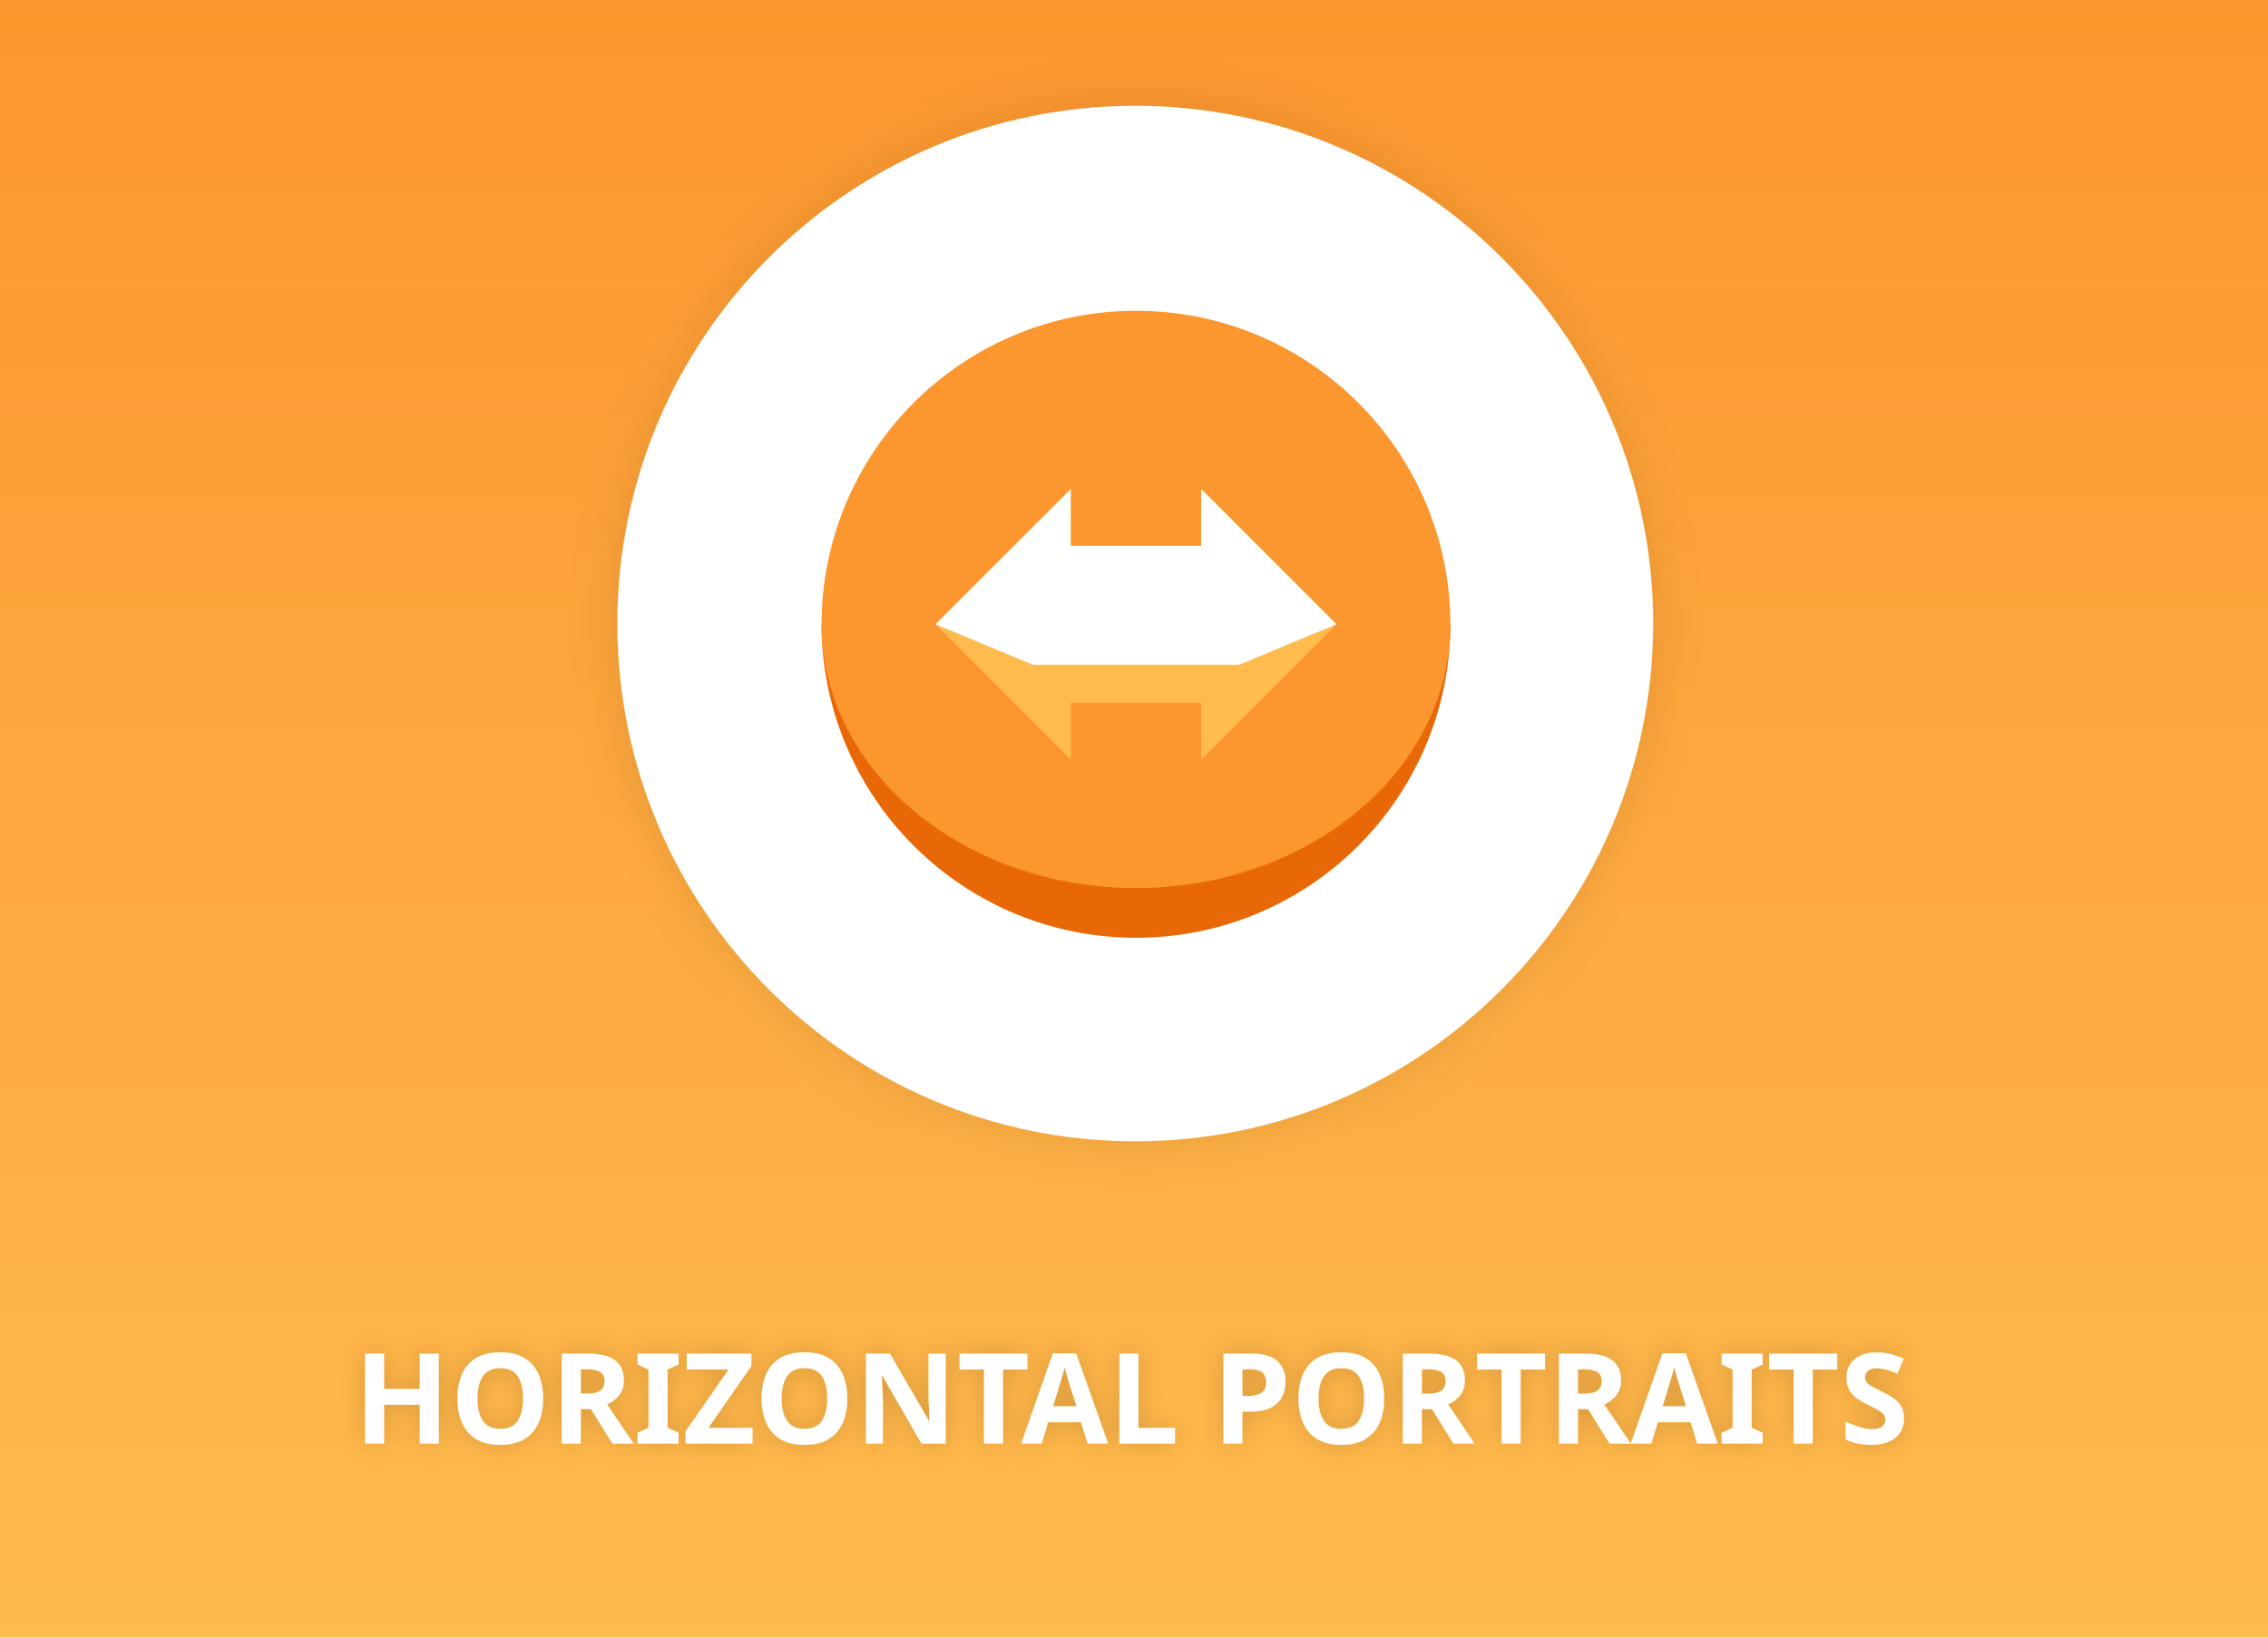
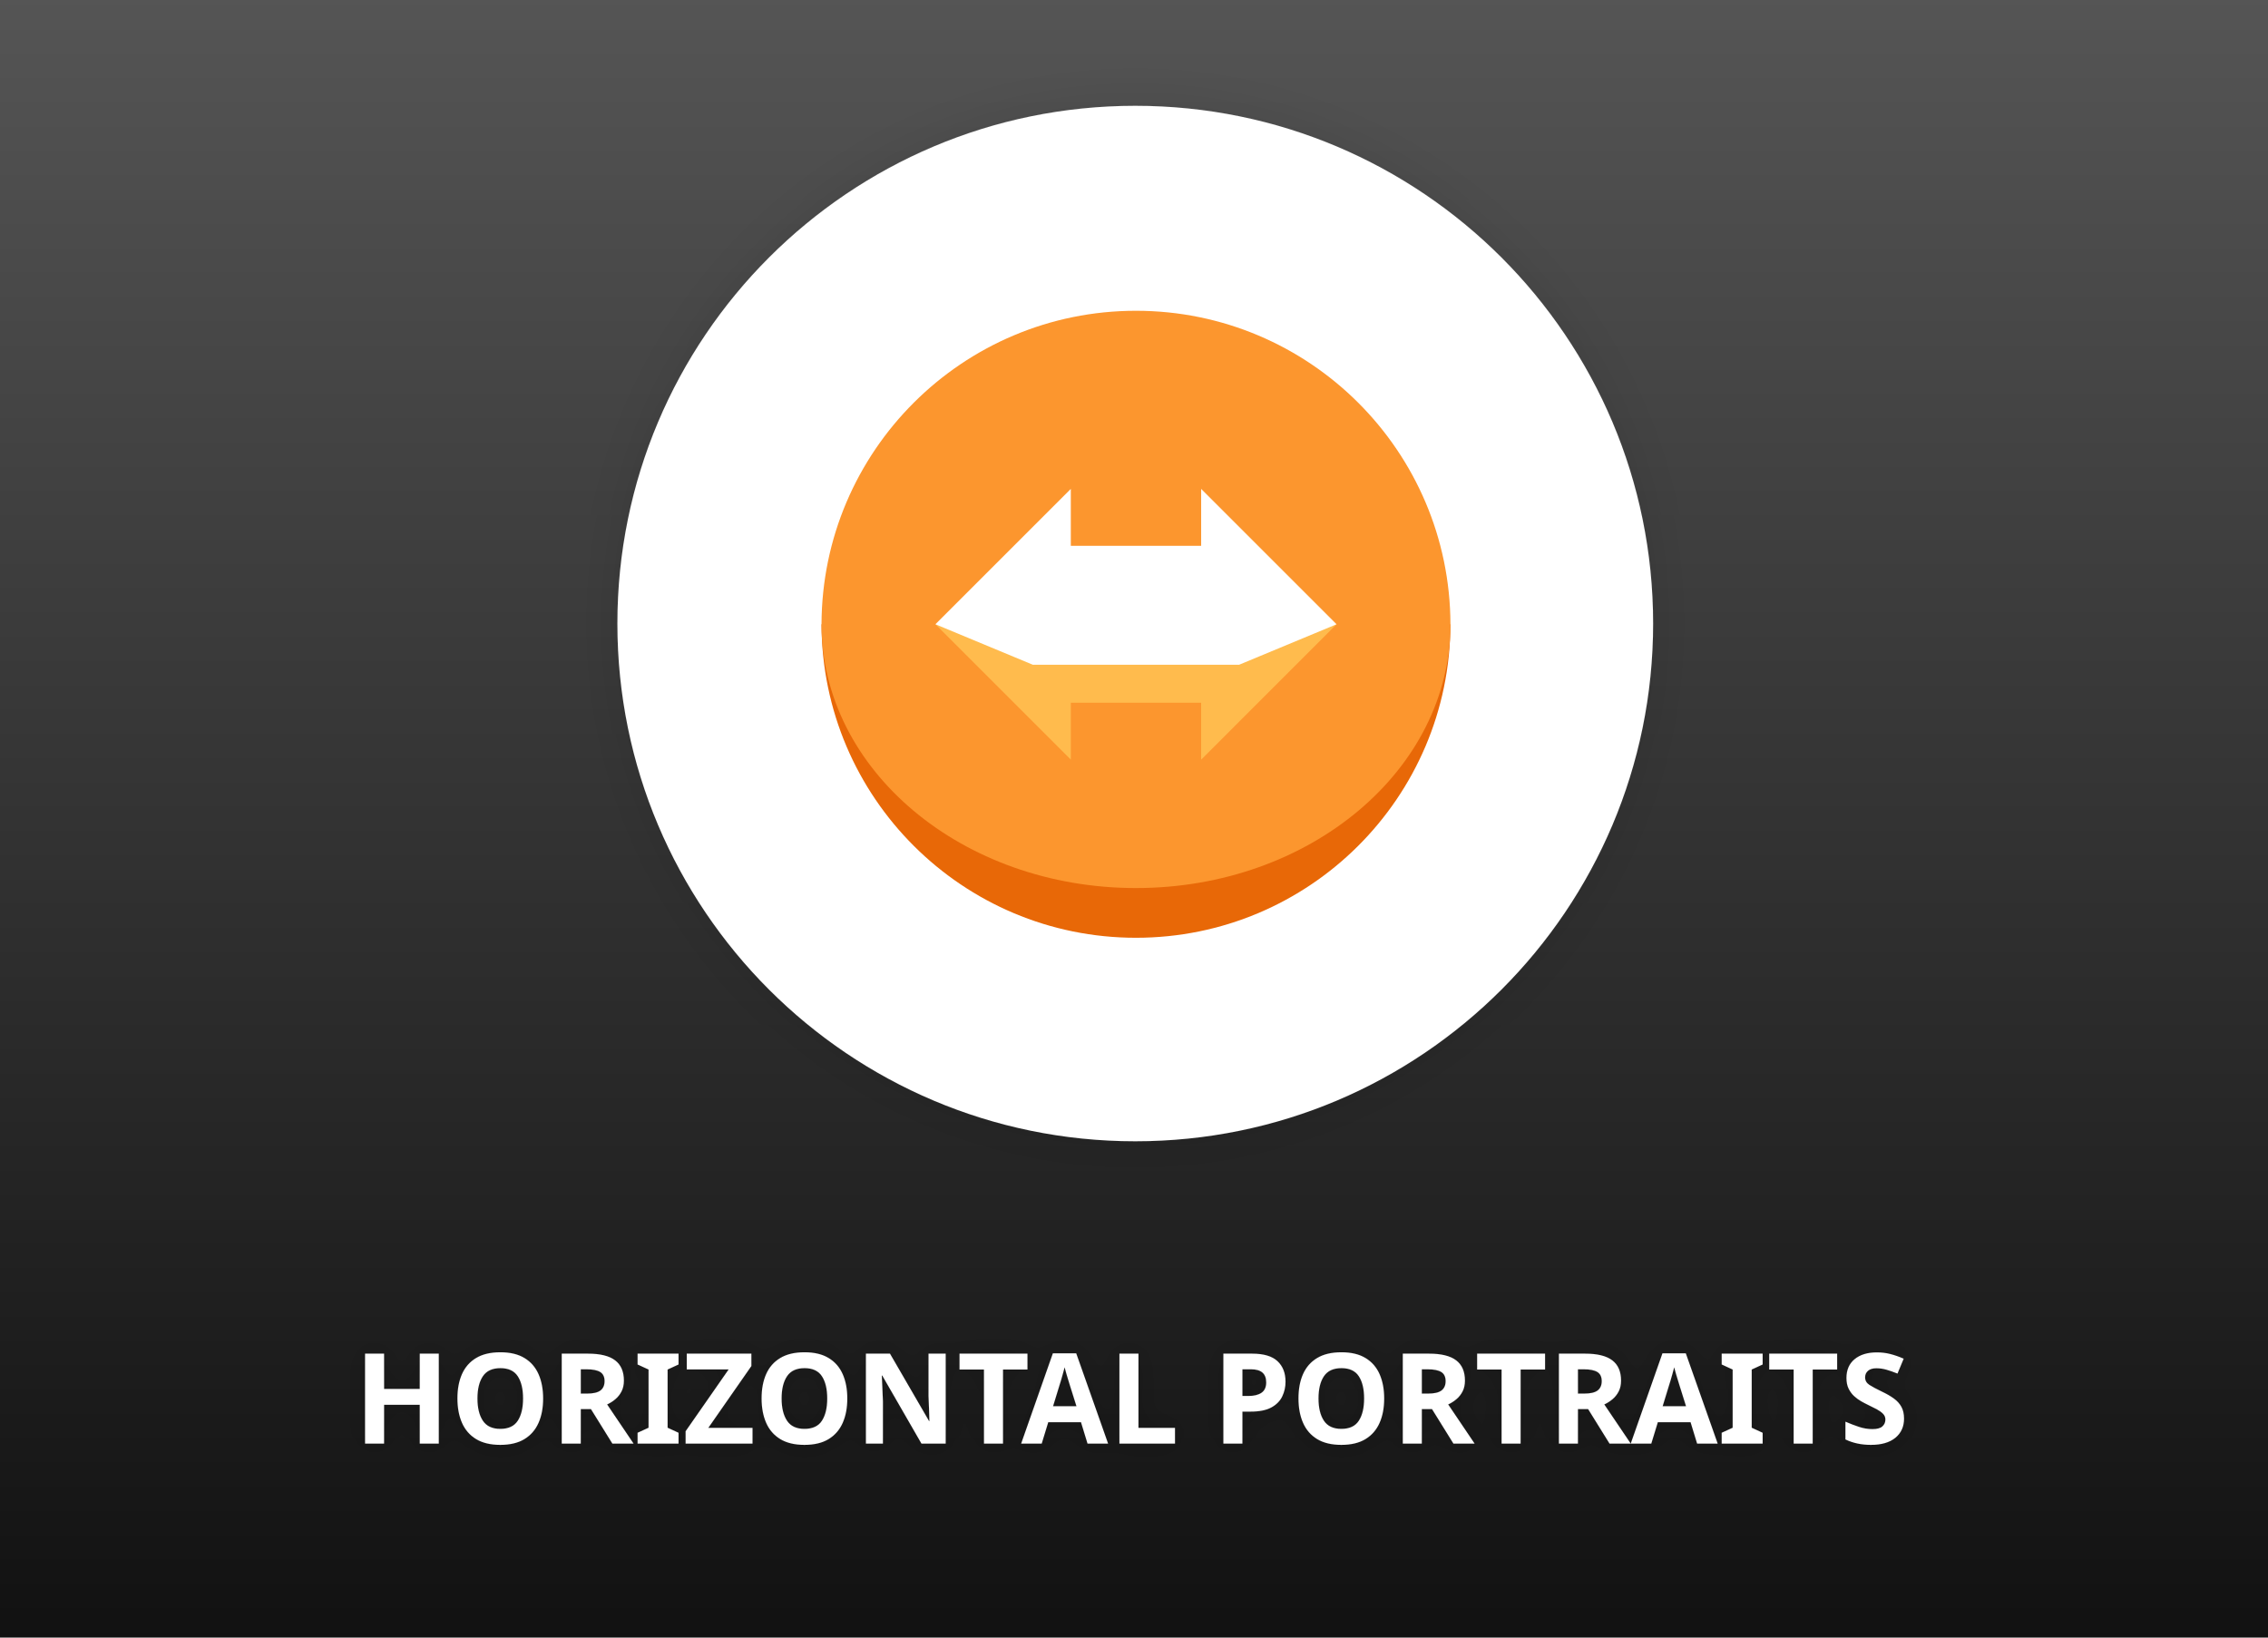
<svg xmlns="http://www.w3.org/2000/svg" width="900" height="650" viewBox="0 0 900 650">
  <defs>
    <linearGradient id="a" x1="0.5" y1="1" x2="0.5" gradientUnits="objectBoundingBox">
-       <stop offset="0" stop-color="#ffbb4d" />
-       <stop offset="1" stop-color="#fc962e" />
+       <stop offset="0" stop-color="#111" />
+       <stop offset="1" stop-color="#555" />
    </linearGradient>
    <filter id="b" x="125" y="505" width="650" height="98" filterUnits="userSpaceOnUse">
      <feOffset input="SourceAlpha" />
      <feGaussianBlur stdDeviation="5" result="c" />
      <feFlood flood-opacity="0.161" />
      <feComposite operator="in" in2="c" />
      <feComposite in="SourceGraphic" />
    </filter>
    <filter id="d" x="215" y="12" width="471" height="471" filterUnits="userSpaceOnUse">
      <feOffset input="SourceAlpha" />
      <feGaussianBlur stdDeviation="10" result="e" />
      <feFlood flood-opacity="0.102" />
      <feComposite operator="in" in2="e" />
      <feComposite in="SourceGraphic" />
    </filter>
    <clipPath id="g">
      <rect width="900" height="650" />
    </clipPath>
  </defs>
  <g id="f" clip-path="url(#g)">
    <rect width="900" height="650" fill="#fff" />
    <rect width="900" height="650" fill="url(#a)" />
    <g transform="matrix(1, 0, 0, 1, 0, 0)" filter="url(#b)">
      <text transform="translate(450 573)" fill="#fff" font-size="50" font-family="NotoSans-Bold, Noto Sans" font-weight="700">
        <tspan x="-309.631" y="0">HORIZONTAL PORTRAITS</tspan>
      </text>
    </g>
    <g transform="matrix(1, 0, 0, 1, 0, 0)" filter="url(#d)">
      <circle cx="205.5" cy="205.5" r="205.5" transform="translate(245 42)" fill="#fff" />
    </g>
    <g transform="translate(3412.575 -4791) rotate(90)">
      <path d="M256,0V249.575A124.788,124.788,0,0,0,256,0Z" transform="translate(4782.788 2837)" fill="#e86807" />
      <path d="M229.489,124.788C229.489,55.869,182.612,0,124.788,0a124.788,124.788,0,0,0,0,249.575C182.612,249.575,229.489,193.706,229.489,124.788Z" transform="translate(4914 2837)" fill="#fc962e" />
      <path d="M287.134,146.448h22.6L256,92.716V251.9l53.731-53.732h-22.6Z" transform="translate(4782.788 2789.479)" fill="#ffbb4d" />
      <path d="M199.5,92.716l-53.731,53.732h22.6V198.17h-22.6L199.5,251.9l16.069-38.667V131.383Z" transform="translate(4839.285 2789.479)" fill="#fff" />
    </g>
  </g>
</svg>
